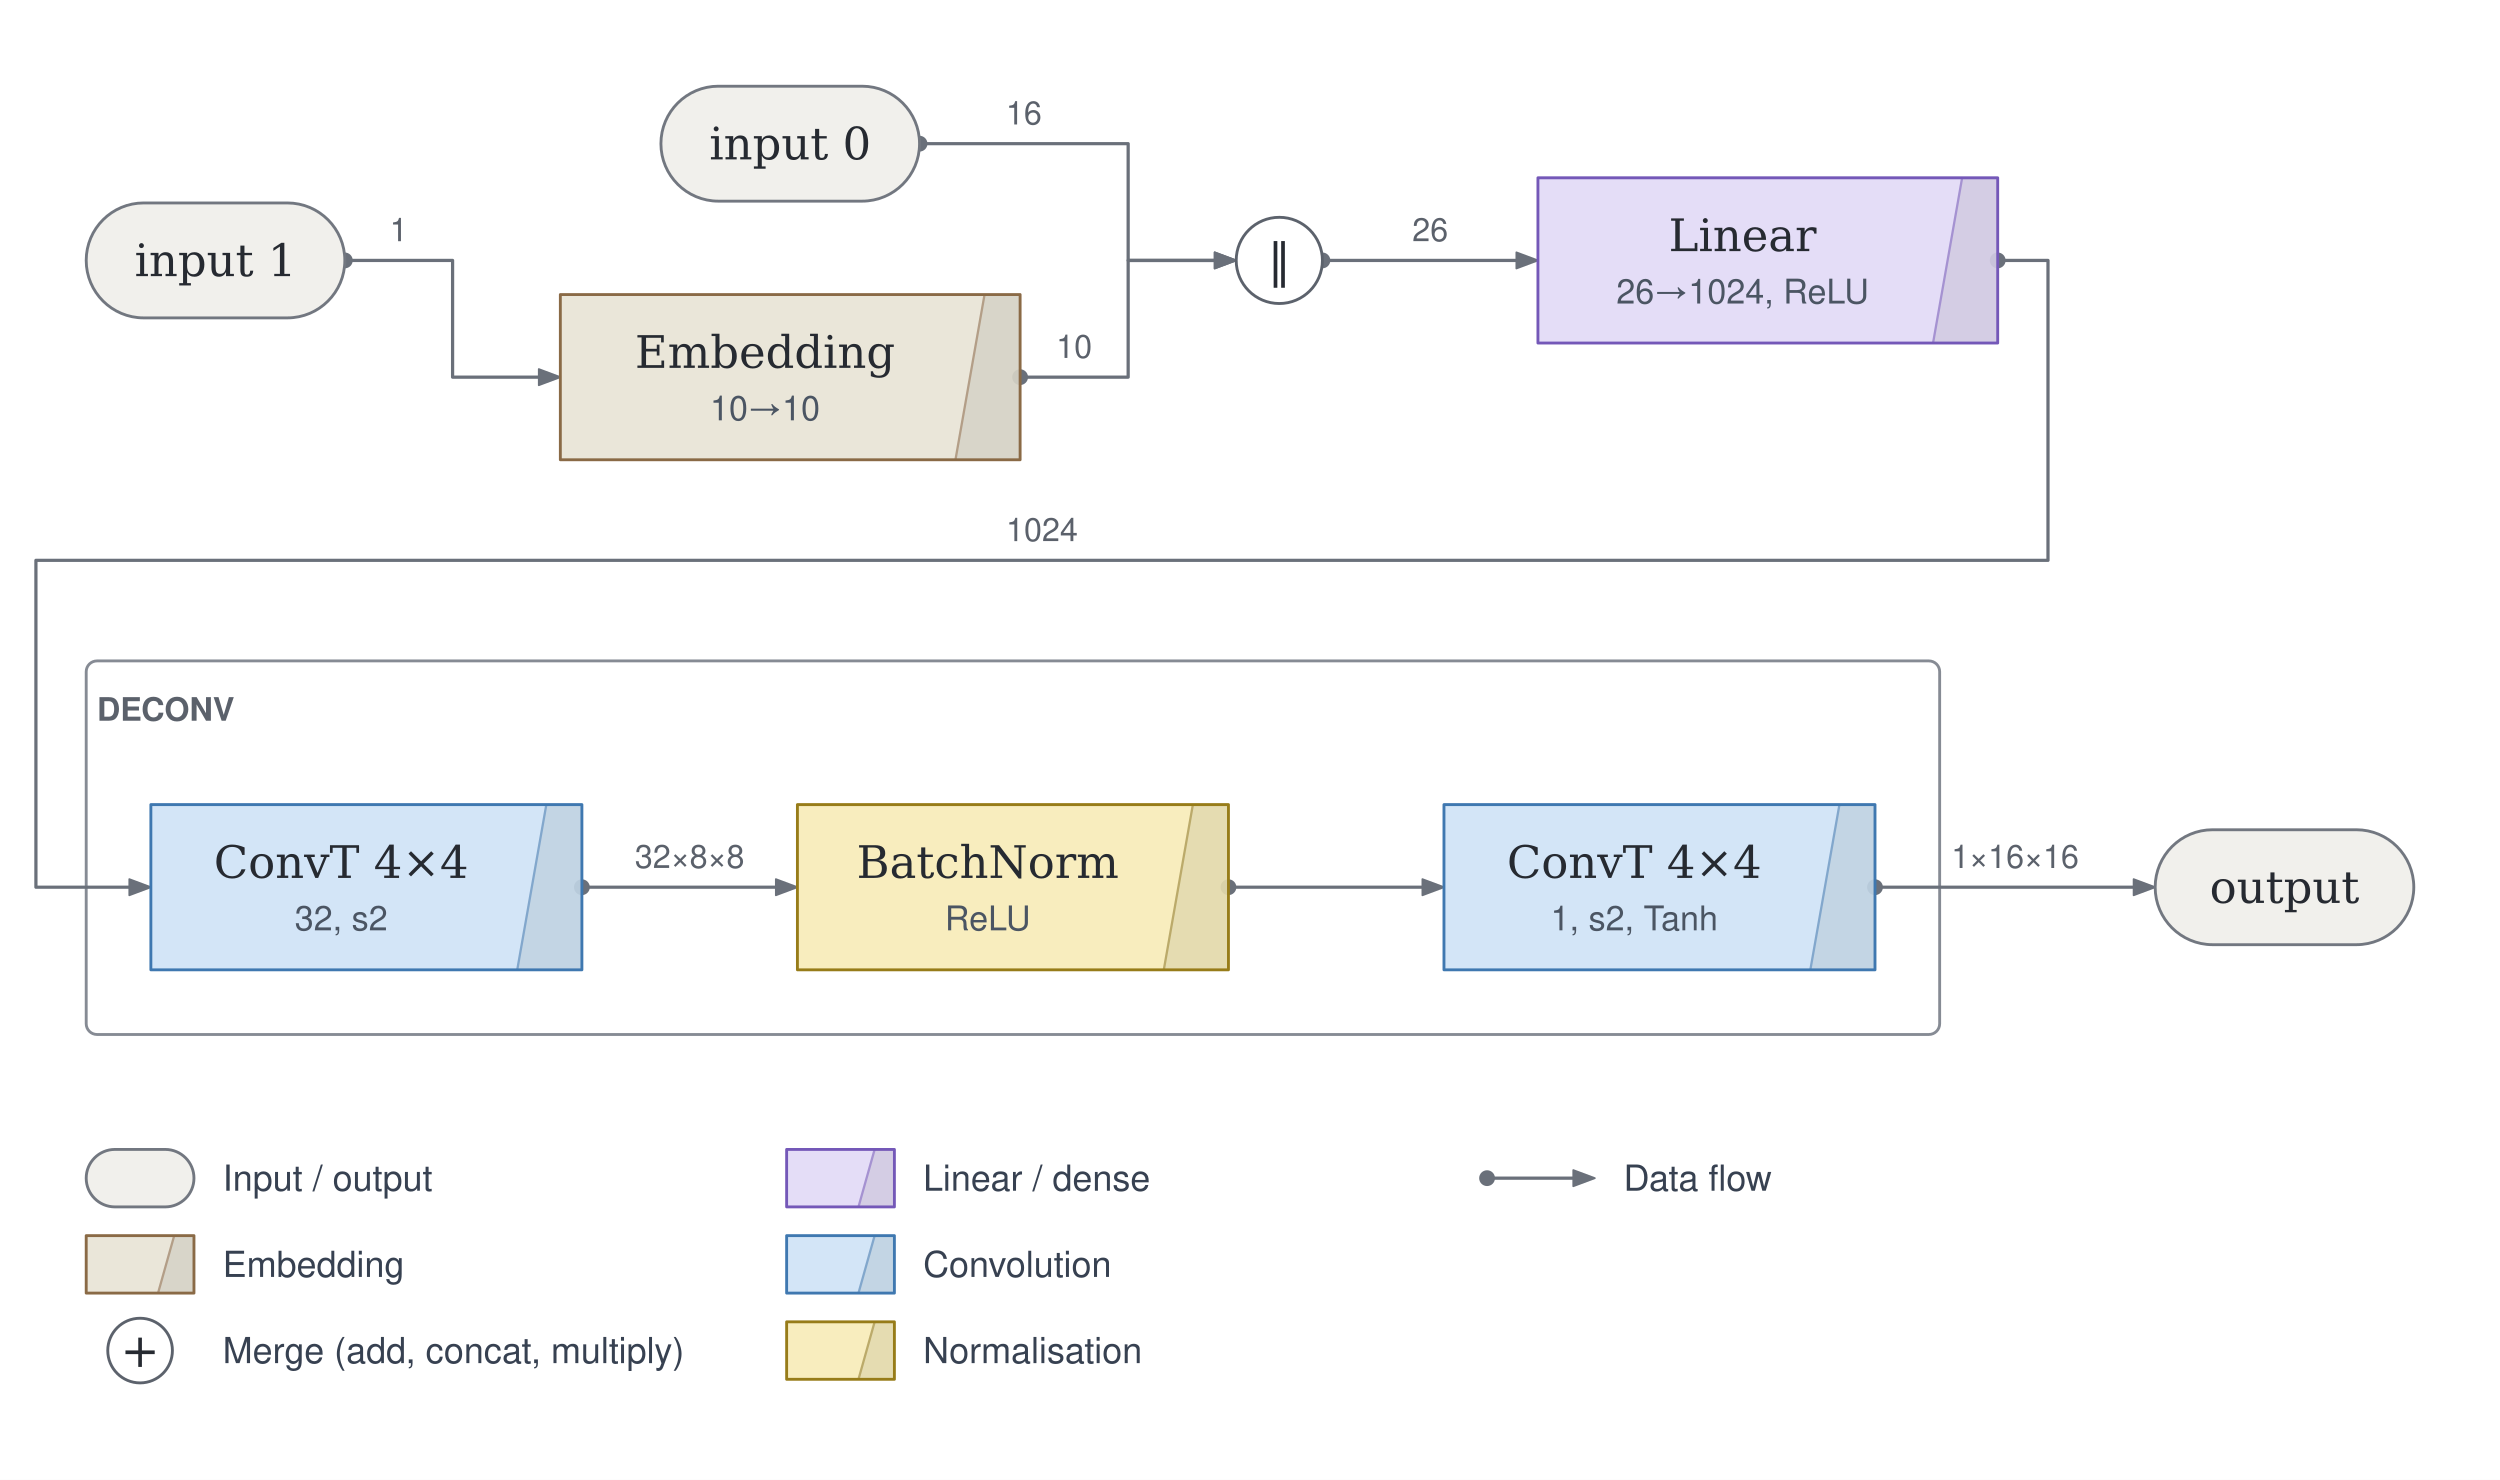
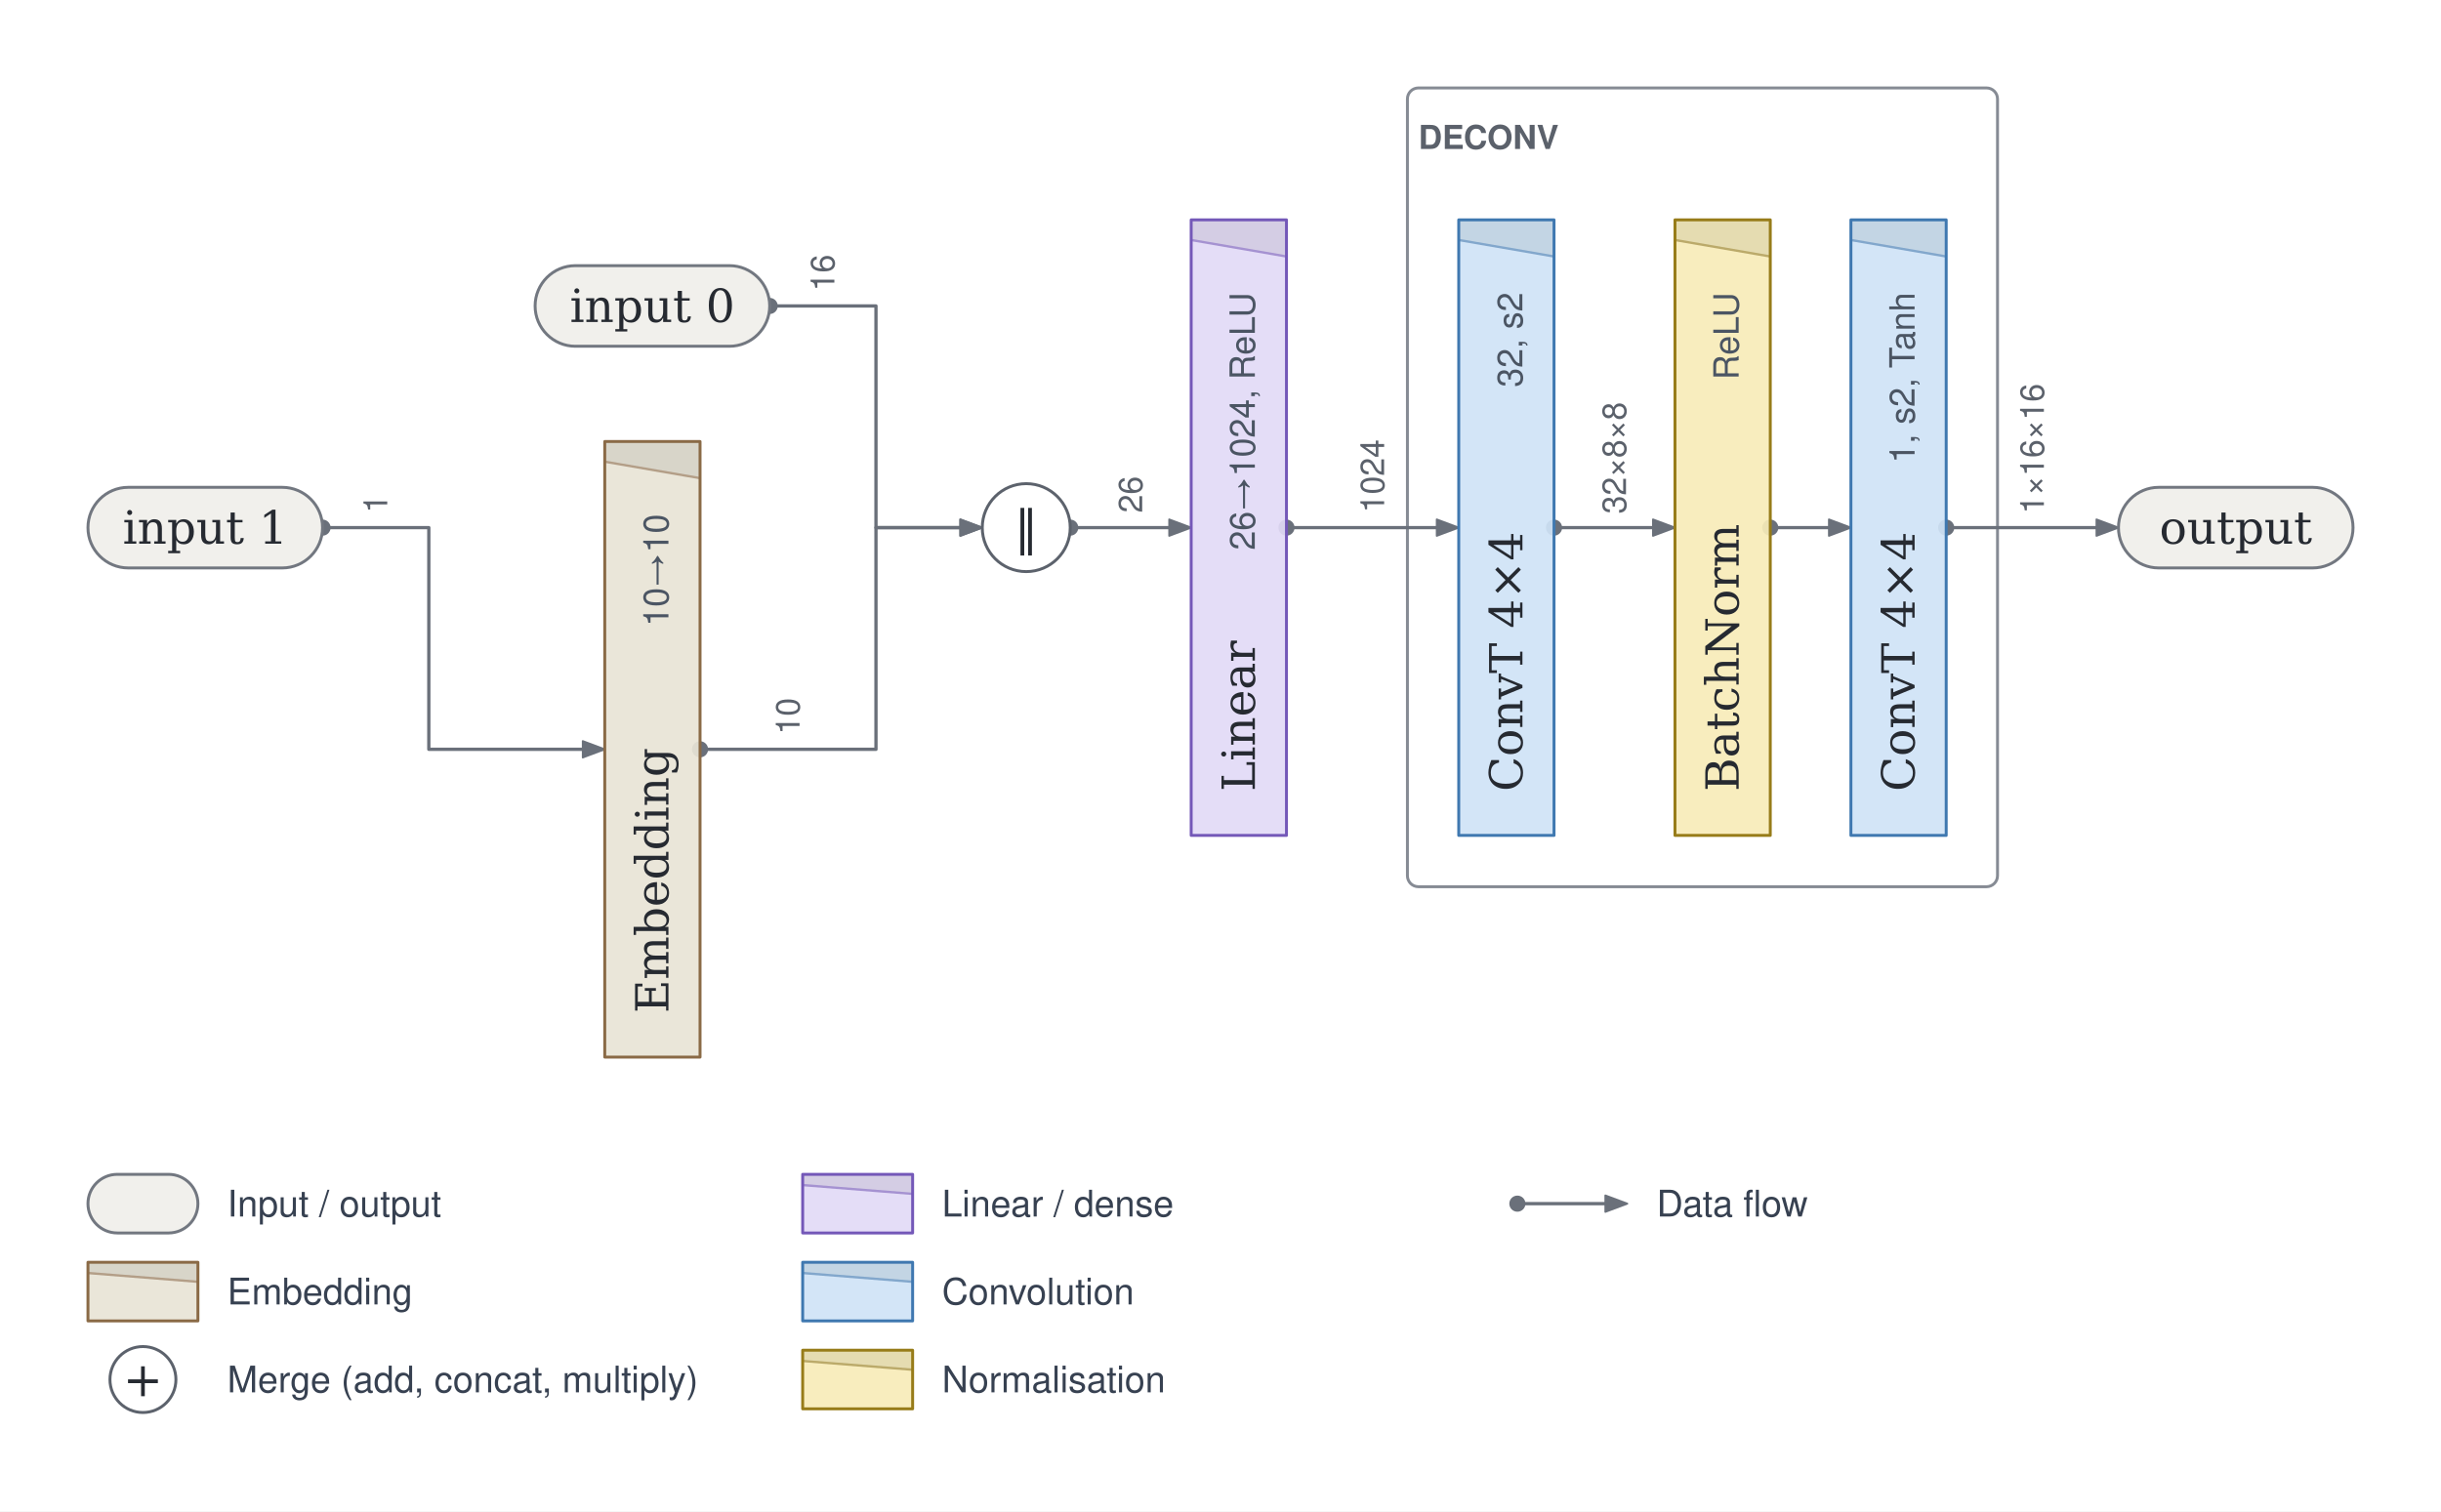
- <svg xmlns="http://www.w3.org/2000/svg" width="696" height="412" viewBox="0 0 696 412" role="img">
-   <rect x="0" y="0" width="696" height="412" fill="#ffffff" />
+ <svg xmlns="http://www.w3.org/2000/svg" width="666" height="412.5" viewBox="0 0 666 412.5" role="img">
+   <rect x="0" y="0" width="666" height="412.5" fill="#ffffff" />
  <g class="tg-groups">
    <g class="tg-group" data-id="deconv">
-       <rect x="24" y="184" width="516" height="104" rx="3" fill="#ffffff" fill-opacity="0" stroke="#868b94" stroke-width="0.8" stroke-linejoin="round" />
+       <rect x="384" y="24" width="161" height="218" rx="3" fill="#ffffff" fill-opacity="0" stroke="#868b94" stroke-width="0.8" stroke-linejoin="round" />
    </g>
  </g>
  <g class="tg-edges">
    <g class="tg-edge tg-edge-data">
-       <polyline points="162,247 216.6,247" fill="none" stroke="#6a707a" stroke-width="0.9" stroke-linejoin="round" />
-       <polygon points="222,247 216,249.25 216,244.75" fill="#6a707a" stroke="#6a707a" stroke-width="0.5" stroke-linejoin="round" />
-       <circle cx="162" cy="247" r="2.2" fill="#6a707a" />
+       <polyline points="424,144 451.6,144" fill="none" stroke="#6a707a" stroke-width="0.9" stroke-linejoin="round" />
+       <polygon points="457,144 451,146.25 451,141.75" fill="#6a707a" stroke="#6a707a" stroke-width="0.5" stroke-linejoin="round" />
+       <circle cx="424" cy="144" r="2.2" fill="#6a707a" />
    </g>
    <g class="tg-edge tg-edge-data">
-       <polyline points="342,247 396.6,247" fill="none" stroke="#6a707a" stroke-width="0.9" stroke-linejoin="round" />
-       <polygon points="402,247 396,249.25 396,244.75" fill="#6a707a" stroke="#6a707a" stroke-width="0.5" stroke-linejoin="round" />
-       <circle cx="342" cy="247" r="2.2" fill="#6a707a" />
+       <polyline points="483,144 499.6,144" fill="none" stroke="#6a707a" stroke-width="0.9" stroke-linejoin="round" />
+       <polygon points="505,144 499,146.25 499,141.75" fill="#6a707a" stroke="#6a707a" stroke-width="0.5" stroke-linejoin="round" />
+       <circle cx="483" cy="144" r="2.2" fill="#6a707a" />
    </g>
    <g class="tg-edge tg-edge-data">
-       <polyline points="96,72.5 126,72.5 126,105 150.6,105" fill="none" stroke="#6a707a" stroke-width="0.9" stroke-linejoin="round" />
-       <polygon points="156,105 150,107.25 150,102.75" fill="#6a707a" stroke="#6a707a" stroke-width="0.5" stroke-linejoin="round" />
-       <circle cx="96" cy="72.5" r="2.2" fill="#6a707a" />
+       <polyline points="88,144 117,144 117,204.5 159.6,204.5" fill="none" stroke="#6a707a" stroke-width="0.9" stroke-linejoin="round" />
+       <polygon points="165,204.5 159,206.75 159,202.25" fill="#6a707a" stroke="#6a707a" stroke-width="0.5" stroke-linejoin="round" />
+       <circle cx="88" cy="144" r="2.2" fill="#6a707a" />
    </g>
    <g class="tg-edge tg-edge-data">
-       <polyline points="256,40 314.08,40 314.08,72.5 338.76,72.5" fill="none" stroke="#6a707a" stroke-width="0.9" stroke-linejoin="round" />
-       <polygon points="344.16,72.5 338.16,74.75 338.16,70.25" fill="#6a707a" stroke="#6a707a" stroke-width="0.5" stroke-linejoin="round" />
-       <circle cx="256" cy="40" r="2.2" fill="#6a707a" />
+       <polyline points="210,83.5 239,83.5 239,144 262.6,144" fill="none" stroke="#6a707a" stroke-width="0.9" stroke-linejoin="round" />
+       <polygon points="268,144 262,146.25 262,141.75" fill="#6a707a" stroke="#6a707a" stroke-width="0.5" stroke-linejoin="round" />
+       <circle cx="210" cy="83.5" r="2.2" fill="#6a707a" />
    </g>
    <g class="tg-edge tg-edge-data">
-       <polyline points="284,105 314.08,105 314.08,72.5 338.76,72.5" fill="none" stroke="#6a707a" stroke-width="0.9" stroke-linejoin="round" />
-       <polygon points="344.16,72.5 338.16,74.75 338.16,70.25" fill="#6a707a" stroke="#6a707a" stroke-width="0.5" stroke-linejoin="round" />
-       <circle cx="284" cy="105" r="2.2" fill="#6a707a" />
+       <polyline points="191,204.5 239,204.5 239,144 262.6,144" fill="none" stroke="#6a707a" stroke-width="0.9" stroke-linejoin="round" />
+       <polygon points="268,144 262,146.25 262,141.75" fill="#6a707a" stroke="#6a707a" stroke-width="0.5" stroke-linejoin="round" />
+       <circle cx="191" cy="204.5" r="2.2" fill="#6a707a" />
    </g>
    <g class="tg-edge tg-edge-data">
-       <polyline points="368.16,72.5 422.76,72.5" fill="none" stroke="#6a707a" stroke-width="0.9" stroke-linejoin="round" />
-       <polygon points="428.16,72.5 422.16,74.75 422.16,70.25" fill="#6a707a" stroke="#6a707a" stroke-width="0.5" stroke-linejoin="round" />
-       <circle cx="368.16" cy="72.5" r="2.2" fill="#6a707a" />
+       <polyline points="292,144 319.6,144" fill="none" stroke="#6a707a" stroke-width="0.9" stroke-linejoin="round" />
+       <polygon points="325,144 319,146.25 319,141.75" fill="#6a707a" stroke="#6a707a" stroke-width="0.5" stroke-linejoin="round" />
+       <circle cx="292" cy="144" r="2.2" fill="#6a707a" />
    </g>
    <g class="tg-edge tg-edge-data">
-       <polyline points="556.16,72.5 570.16,72.5 570.16,156 10,156 10,247 36.6,247" fill="none" stroke="#6a707a" stroke-width="0.9" stroke-linejoin="round" />
-       <polygon points="42,247 36,249.25 36,244.75" fill="#6a707a" stroke="#6a707a" stroke-width="0.5" stroke-linejoin="round" />
-       <circle cx="556.16" cy="72.5" r="2.2" fill="#6a707a" />
+       <polyline points="351,144 392.6,144" fill="none" stroke="#6a707a" stroke-width="0.9" stroke-linejoin="round" />
+       <polygon points="398,144 392,146.25 392,141.75" fill="#6a707a" stroke="#6a707a" stroke-width="0.5" stroke-linejoin="round" />
+       <circle cx="351" cy="144" r="2.2" fill="#6a707a" />
    </g>
    <g class="tg-edge tg-edge-data">
-       <polyline points="522,247 594.6,247" fill="none" stroke="#6a707a" stroke-width="0.9" stroke-linejoin="round" />
-       <polygon points="600,247 594,249.25 594,244.75" fill="#6a707a" stroke="#6a707a" stroke-width="0.5" stroke-linejoin="round" />
-       <circle cx="522" cy="247" r="2.2" fill="#6a707a" />
+       <polyline points="531,144 572.6,144" fill="none" stroke="#6a707a" stroke-width="0.9" stroke-linejoin="round" />
+       <polygon points="578,144 572,146.25 572,141.75" fill="#6a707a" stroke="#6a707a" stroke-width="0.5" stroke-linejoin="round" />
+       <circle cx="531" cy="144" r="2.2" fill="#6a707a" />
    </g>
    <g class="tg-edge tg-edge-data">
-       <polyline points="414,328 438.6,328" fill="none" stroke="#6a707a" stroke-width="0.9" stroke-linejoin="round" />
-       <polygon points="444,328 438,330.25 438,325.75" fill="#6a707a" stroke="#6a707a" stroke-width="0.5" stroke-linejoin="round" />
-       <circle cx="414" cy="328" r="2.2" fill="#6a707a" />
+       <polyline points="414,328.5 438.6,328.5" fill="none" stroke="#6a707a" stroke-width="0.9" stroke-linejoin="round" />
+       <polygon points="444,328.5 438,330.75 438,326.25" fill="#6a707a" stroke="#6a707a" stroke-width="0.5" stroke-linejoin="round" />
+       <circle cx="414" cy="328.5" r="2.2" fill="#6a707a" />
    </g>
  </g>
  <g class="tg-nodes">
    <g class="tg-node tg-io" data-id="n0">
-       <rect x="184" y="24" width="72" height="32" rx="16" fill="#f1f0ec" stroke="#727780" stroke-width="0.8" stroke-linejoin="round" />
-       <text x="220" y="44.38" font-family="'Source Serif 4', 'Source Serif Pro', 'Georgia', 'Libertinus Serif', 'DejaVu Serif', serif" font-size="12.5" text-anchor="middle" fill="#262a31">input 0</text>
+       <rect x="146" y="72.5" width="64" height="22" rx="11" fill="#f1f0ec" stroke="#727780" stroke-width="0.8" stroke-linejoin="round" />
+       <text x="178" y="87.88" font-family="'Source Serif 4', 'Source Serif Pro', 'Georgia', 'Libertinus Serif', 'DejaVu Serif', serif" font-size="12.5" text-anchor="middle" fill="#262a31">input 0</text>
    </g>
    <g class="tg-node tg-io" data-id="n1">
-       <rect x="24" y="56.5" width="72" height="32" rx="16" fill="#f1f0ec" stroke="#727780" stroke-width="0.8" stroke-linejoin="round" />
-       <text x="60" y="76.88" font-family="'Source Serif 4', 'Source Serif Pro', 'Georgia', 'Libertinus Serif', 'DejaVu Serif', serif" font-size="12.5" text-anchor="middle" fill="#262a31">input 1</text>
+       <rect x="24" y="133" width="64" height="22" rx="11" fill="#f1f0ec" stroke="#727780" stroke-width="0.8" stroke-linejoin="round" />
+       <text x="56" y="148.38" font-family="'Source Serif 4', 'Source Serif Pro', 'Georgia', 'Libertinus Serif', 'DejaVu Serif', serif" font-size="12.5" text-anchor="middle" fill="#262a31">input 1</text>
    </g>
    <g class="tg-node tg-embedding" data-id="n2">
-       <polygon points="156,82 274.1,82 266,128 156,128" fill="#e8e4d6" fill-opacity="0.92" />
-       <polygon points="274.1,82 284,82 284,128 266,128" fill="#d5d2c5" fill-opacity="0.92" />
-       <polyline points="274.1,82 266,128" fill="none" stroke="#b39e87" stroke-width="0.64" stroke-linejoin="round" />
-       <rect x="156" y="82" width="128" height="46" fill="none" stroke="#8a6a46" stroke-width="0.8" stroke-linejoin="round" />
-       <text x="212.98" y="102.41" font-family="'Source Serif 4', 'Source Serif Pro', 'Georgia', 'Libertinus Serif', 'DejaVu Serif', serif" font-size="12.5" text-anchor="middle" fill="#262a31">Embedding</text>
-       <text x="212.98" y="117.01" font-family="'Avenir Next', 'Helvetica Neue', 'Helvetica', 'Arial', 'DejaVu Sans', sans-serif" font-size="9.5" text-anchor="middle" fill="#4b5563">10→10</text>
+       <polygon points="165,126 191,130.5 191,288.5 165,288.5" fill="#e8e4d6" fill-opacity="0.92" />
+       <polygon points="165,120.5 191,120.5 191,130.5 165,126" fill="#d5d2c5" fill-opacity="0.92" />
+       <polyline points="165,126 191,130.5" fill="none" stroke="#b39e87" stroke-width="0.64" stroke-linejoin="round" />
+       <rect x="165" y="120.5" width="26" height="168" fill="none" stroke="#8a6a46" stroke-width="0.8" stroke-linejoin="round" />
+       <text x="178" y="280.88" font-family="'Source Serif 4', 'Source Serif Pro', 'Georgia', 'Libertinus Serif', 'DejaVu Serif', serif" font-size="12.5" transform="rotate(-90 178 276.5)" fill="#262a31">Embedding</text>
+       <text x="179.05" y="143.62" font-family="'Avenir Next', 'Helvetica Neue', 'Helvetica', 'Arial', 'DejaVu Sans', sans-serif" font-size="9.5" transform="rotate(-90 179.05 140.3)" text-anchor="end" fill="#4b5563">10→10</text>
    </g>
    <g class="tg-node tg-merge" data-id="n3">
-       <circle cx="356.16" cy="72.5" r="12" fill="#ffffff" stroke="#5c626c" stroke-width="0.8" stroke-linejoin="round" />
-       <text x="356.16" y="77.05" font-family="'Source Serif 4', 'Source Serif Pro', 'Georgia', 'Libertinus Serif', 'DejaVu Serif', serif" font-size="13" text-anchor="middle" fill="#262a31">‖</text>
+       <circle cx="280" cy="144" r="12" fill="#ffffff" stroke="#5c626c" stroke-width="0.8" stroke-linejoin="round" />
+       <text x="280" y="148.55" font-family="'Source Serif 4', 'Source Serif Pro', 'Georgia', 'Libertinus Serif', 'DejaVu Serif', serif" font-size="13" text-anchor="middle" fill="#262a31">‖</text>
    </g>
    <g class="tg-node tg-linear" data-id="n4">
-       <polygon points="428.16,49.5 546.26,49.5 538.16,95.5 428.16,95.5" fill="#e2daf6" fill-opacity="0.92" />
-       <polygon points="546.26,49.5 556.16,49.5 556.16,95.5 538.16,95.5" fill="#d0c9e2" fill-opacity="0.92" />
-       <polyline points="546.26,49.5 538.16,95.5" fill="none" stroke="#a592d1" stroke-width="0.64" stroke-linejoin="round" />
-       <rect x="428.16" y="49.5" width="128" height="46" fill="none" stroke="#7458b8" stroke-width="0.8" stroke-linejoin="round" />
-       <text x="485.14" y="69.91" font-family="'Source Serif 4', 'Source Serif Pro', 'Georgia', 'Libertinus Serif', 'DejaVu Serif', serif" font-size="12.5" text-anchor="middle" fill="#262a31">Linear</text>
-       <text x="485.14" y="84.51" font-family="'Avenir Next', 'Helvetica Neue', 'Helvetica', 'Arial', 'DejaVu Sans', sans-serif" font-size="9.5" text-anchor="middle" fill="#4b5563">26→1024, ReLU</text>
+       <polygon points="325,65.5 351,70 351,228 325,228" fill="#e2daf6" fill-opacity="0.92" />
+       <polygon points="325,60 351,60 351,70 325,65.5" fill="#d0c9e2" fill-opacity="0.92" />
+       <polyline points="325,65.5 351,70" fill="none" stroke="#a592d1" stroke-width="0.64" stroke-linejoin="round" />
+       <rect x="325" y="60" width="26" height="168" fill="none" stroke="#7458b8" stroke-width="0.8" stroke-linejoin="round" />
+       <text x="338" y="220.38" font-family="'Source Serif 4', 'Source Serif Pro', 'Georgia', 'Libertinus Serif', 'DejaVu Serif', serif" font-size="12.5" transform="rotate(-90 338 216)" fill="#262a31">Linear</text>
+       <text x="339.05" y="83.12" font-family="'Avenir Next', 'Helvetica Neue', 'Helvetica', 'Arial', 'DejaVu Sans', sans-serif" font-size="9.5" transform="rotate(-90 339.05 79.8)" text-anchor="end" fill="#4b5563">26→1024, ReLU</text>
    </g>
    <g class="tg-node tg-conv" data-id="n7">
-       <polygon points="42,224 152.1,224 144,270 42,270" fill="#cfe3f6" fill-opacity="0.92" />
-       <polygon points="152.1,224 162,224 162,270 144,270" fill="#bed1e2" fill-opacity="0.92" />
-       <polyline points="152.1,224 144,270" fill="none" stroke="#82a7cc" stroke-width="0.64" stroke-linejoin="round" />
-       <rect x="42" y="224" width="120" height="46" fill="none" stroke="#3f78b0" stroke-width="0.8" stroke-linejoin="round" />
-       <text x="94.98" y="244.41" font-family="'Source Serif 4', 'Source Serif Pro', 'Georgia', 'Libertinus Serif', 'DejaVu Serif', serif" font-size="12.5" text-anchor="middle" fill="#262a31">ConvT 4×4</text>
-       <text x="94.98" y="259.01" font-family="'Avenir Next', 'Helvetica Neue', 'Helvetica', 'Arial', 'DejaVu Sans', sans-serif" font-size="9.5" text-anchor="middle" fill="#4b5563">32, s2</text>
+       <polygon points="398,65.5 424,70 424,228 398,228" fill="#cfe3f6" fill-opacity="0.92" />
+       <polygon points="398,60 424,60 424,70 398,65.5" fill="#bed1e2" fill-opacity="0.92" />
+       <polyline points="398,65.5 424,70" fill="none" stroke="#82a7cc" stroke-width="0.64" stroke-linejoin="round" />
+       <rect x="398" y="60" width="26" height="168" fill="none" stroke="#3f78b0" stroke-width="0.8" stroke-linejoin="round" />
+       <text x="411" y="220.38" font-family="'Source Serif 4', 'Source Serif Pro', 'Georgia', 'Libertinus Serif', 'DejaVu Serif', serif" font-size="12.5" transform="rotate(-90 411 216)" fill="#262a31">ConvT 4×4</text>
+       <text x="412.05" y="83.12" font-family="'Avenir Next', 'Helvetica Neue', 'Helvetica', 'Arial', 'DejaVu Sans', sans-serif" font-size="9.5" transform="rotate(-90 412.05 79.8)" text-anchor="end" fill="#4b5563">32, s2</text>
    </g>
    <g class="tg-node tg-norm" data-id="n8">
-       <polygon points="222,224 332.1,224 324,270 222,270" fill="#f7ecb9" fill-opacity="0.92" />
-       <polygon points="332.1,224 342,224 342,270 324,270" fill="#e3d9aa" fill-opacity="0.92" />
-       <polyline points="332.1,224 324,270" fill="none" stroke="#bbaa6a" stroke-width="0.64" stroke-linejoin="round" />
-       <rect x="222" y="224" width="120" height="46" fill="none" stroke="#977c19" stroke-width="0.8" stroke-linejoin="round" />
-       <text x="274.98" y="244.41" font-family="'Source Serif 4', 'Source Serif Pro', 'Georgia', 'Libertinus Serif', 'DejaVu Serif', serif" font-size="12.5" text-anchor="middle" fill="#262a31">BatchNorm</text>
-       <text x="274.98" y="259.01" font-family="'Avenir Next', 'Helvetica Neue', 'Helvetica', 'Arial', 'DejaVu Sans', sans-serif" font-size="9.5" text-anchor="middle" fill="#4b5563">ReLU</text>
+       <polygon points="457,65.5 483,70 483,228 457,228" fill="#f7ecb9" fill-opacity="0.92" />
+       <polygon points="457,60 483,60 483,70 457,65.5" fill="#e3d9aa" fill-opacity="0.92" />
+       <polyline points="457,65.5 483,70" fill="none" stroke="#bbaa6a" stroke-width="0.64" stroke-linejoin="round" />
+       <rect x="457" y="60" width="26" height="168" fill="none" stroke="#977c19" stroke-width="0.8" stroke-linejoin="round" />
+       <text x="470" y="220.38" font-family="'Source Serif 4', 'Source Serif Pro', 'Georgia', 'Libertinus Serif', 'DejaVu Serif', serif" font-size="12.5" transform="rotate(-90 470 216)" fill="#262a31">BatchNorm</text>
+       <text x="471.05" y="83.12" font-family="'Avenir Next', 'Helvetica Neue', 'Helvetica', 'Arial', 'DejaVu Sans', sans-serif" font-size="9.5" transform="rotate(-90 471.05 79.8)" text-anchor="end" fill="#4b5563">ReLU</text>
    </g>
    <g class="tg-node tg-conv" data-id="n10">
-       <polygon points="402,224 512.1,224 504,270 402,270" fill="#cfe3f6" fill-opacity="0.92" />
-       <polygon points="512.1,224 522,224 522,270 504,270" fill="#bed1e2" fill-opacity="0.92" />
-       <polyline points="512.1,224 504,270" fill="none" stroke="#82a7cc" stroke-width="0.64" stroke-linejoin="round" />
-       <rect x="402" y="224" width="120" height="46" fill="none" stroke="#3f78b0" stroke-width="0.8" stroke-linejoin="round" />
-       <text x="454.98" y="244.41" font-family="'Source Serif 4', 'Source Serif Pro', 'Georgia', 'Libertinus Serif', 'DejaVu Serif', serif" font-size="12.5" text-anchor="middle" fill="#262a31">ConvT 4×4</text>
-       <text x="454.98" y="259.01" font-family="'Avenir Next', 'Helvetica Neue', 'Helvetica', 'Arial', 'DejaVu Sans', sans-serif" font-size="9.5" text-anchor="middle" fill="#4b5563">1, s2, Tanh</text>
+       <polygon points="505,65.5 531,70 531,228 505,228" fill="#cfe3f6" fill-opacity="0.92" />
+       <polygon points="505,60 531,60 531,70 505,65.5" fill="#bed1e2" fill-opacity="0.92" />
+       <polyline points="505,65.5 531,70" fill="none" stroke="#82a7cc" stroke-width="0.64" stroke-linejoin="round" />
+       <rect x="505" y="60" width="26" height="168" fill="none" stroke="#3f78b0" stroke-width="0.8" stroke-linejoin="round" />
+       <text x="518" y="220.38" font-family="'Source Serif 4', 'Source Serif Pro', 'Georgia', 'Libertinus Serif', 'DejaVu Serif', serif" font-size="12.5" transform="rotate(-90 518 216)" fill="#262a31">ConvT 4×4</text>
+       <text x="519.05" y="83.12" font-family="'Avenir Next', 'Helvetica Neue', 'Helvetica', 'Arial', 'DejaVu Sans', sans-serif" font-size="9.5" transform="rotate(-90 519.05 79.8)" text-anchor="end" fill="#4b5563">1, s2, Tanh</text>
    </g>
    <g class="tg-node tg-io" data-id="n12">
-       <rect x="600" y="231" width="72" height="32" rx="16" fill="#f1f0ec" stroke="#727780" stroke-width="0.8" stroke-linejoin="round" />
-       <text x="636" y="251.38" font-family="'Source Serif 4', 'Source Serif Pro', 'Georgia', 'Libertinus Serif', 'DejaVu Serif', serif" font-size="12.5" text-anchor="middle" fill="#262a31">output</text>
+       <rect x="578" y="133" width="64" height="22" rx="11" fill="#f1f0ec" stroke="#727780" stroke-width="0.8" stroke-linejoin="round" />
+       <text x="610" y="148.38" font-family="'Source Serif 4', 'Source Serif Pro', 'Georgia', 'Libertinus Serif', 'DejaVu Serif', serif" font-size="12.5" text-anchor="middle" fill="#262a31">output</text>
    </g>
    <g class="tg-node tg-io" data-id="legend:0:io">
-       <rect x="24" y="320" width="30" height="16" rx="8" fill="#f1f0ec" stroke="#727780" stroke-width="0.8" stroke-linejoin="round" />
+       <rect x="24" y="320.5" width="30" height="16" rx="8" fill="#f1f0ec" stroke="#727780" stroke-width="0.8" stroke-linejoin="round" />
    </g>
    <g class="tg-node tg-embedding" data-id="legend:1:embedding">
-       <polygon points="24,344 48.5,344 44,360 24,360" fill="#e8e4d6" fill-opacity="0.92" />
-       <polygon points="48.5,344 54,344 54,360 44,360" fill="#d5d2c5" fill-opacity="0.92" />
-       <polyline points="48.5,344 44,360" fill="none" stroke="#b39e87" stroke-width="0.64" stroke-linejoin="round" />
-       <rect x="24" y="344" width="30" height="16" fill="none" stroke="#8a6a46" stroke-width="0.8" stroke-linejoin="round" />
+       <polygon points="24,347.43 54,349.83 54,360.5 24,360.5" fill="#e8e4d6" fill-opacity="0.92" />
+       <polygon points="24,344.5 54,344.5 54,349.83 24,347.43" fill="#d5d2c5" fill-opacity="0.92" />
+       <polyline points="24,347.43 54,349.83" fill="none" stroke="#b39e87" stroke-width="0.64" stroke-linejoin="round" />
+       <rect x="24" y="344.5" width="30" height="16" fill="none" stroke="#8a6a46" stroke-width="0.8" stroke-linejoin="round" />
    </g>
    <g class="tg-node tg-merge" data-id="legend:2:merge">
-       <circle cx="39" cy="376" r="9" fill="#ffffff" stroke="#5c626c" stroke-width="0.8" stroke-linejoin="round" />
-       <text x="39" y="380.55" font-family="'Source Serif 4', 'Source Serif Pro', 'Georgia', 'Libertinus Serif', 'DejaVu Serif', serif" font-size="13" text-anchor="middle" fill="#262a31">+</text>
+       <circle cx="39" cy="376.5" r="9" fill="#ffffff" stroke="#5c626c" stroke-width="0.8" stroke-linejoin="round" />
+       <text x="39" y="381.05" font-family="'Source Serif 4', 'Source Serif Pro', 'Georgia', 'Libertinus Serif', 'DejaVu Serif', serif" font-size="13" text-anchor="middle" fill="#262a31">+</text>
    </g>
    <g class="tg-node tg-linear" data-id="legend:3:linear">
-       <polygon points="219,320 243.5,320 239,336 219,336" fill="#e2daf6" fill-opacity="0.92" />
-       <polygon points="243.5,320 249,320 249,336 239,336" fill="#d0c9e2" fill-opacity="0.92" />
-       <polyline points="243.5,320 239,336" fill="none" stroke="#a592d1" stroke-width="0.64" stroke-linejoin="round" />
-       <rect x="219" y="320" width="30" height="16" fill="none" stroke="#7458b8" stroke-width="0.8" stroke-linejoin="round" />
+       <polygon points="219,323.43 249,325.83 249,336.5 219,336.5" fill="#e2daf6" fill-opacity="0.92" />
+       <polygon points="219,320.5 249,320.5 249,325.83 219,323.43" fill="#d0c9e2" fill-opacity="0.92" />
+       <polyline points="219,323.43 249,325.83" fill="none" stroke="#a592d1" stroke-width="0.64" stroke-linejoin="round" />
+       <rect x="219" y="320.5" width="30" height="16" fill="none" stroke="#7458b8" stroke-width="0.8" stroke-linejoin="round" />
    </g>
    <g class="tg-node tg-conv" data-id="legend:4:conv">
-       <polygon points="219,344 243.5,344 239,360 219,360" fill="#cfe3f6" fill-opacity="0.92" />
-       <polygon points="243.5,344 249,344 249,360 239,360" fill="#bed1e2" fill-opacity="0.92" />
-       <polyline points="243.5,344 239,360" fill="none" stroke="#82a7cc" stroke-width="0.64" stroke-linejoin="round" />
-       <rect x="219" y="344" width="30" height="16" fill="none" stroke="#3f78b0" stroke-width="0.8" stroke-linejoin="round" />
+       <polygon points="219,347.43 249,349.83 249,360.5 219,360.5" fill="#cfe3f6" fill-opacity="0.92" />
+       <polygon points="219,344.5 249,344.5 249,349.83 219,347.43" fill="#bed1e2" fill-opacity="0.92" />
+       <polyline points="219,347.43 249,349.83" fill="none" stroke="#82a7cc" stroke-width="0.64" stroke-linejoin="round" />
+       <rect x="219" y="344.5" width="30" height="16" fill="none" stroke="#3f78b0" stroke-width="0.8" stroke-linejoin="round" />
    </g>
    <g class="tg-node tg-norm" data-id="legend:5:norm">
-       <polygon points="219,368 243.5,368 239,384 219,384" fill="#f7ecb9" fill-opacity="0.92" />
-       <polygon points="243.5,368 249,368 249,384 239,384" fill="#e3d9aa" fill-opacity="0.92" />
-       <polyline points="243.5,368 239,384" fill="none" stroke="#bbaa6a" stroke-width="0.64" stroke-linejoin="round" />
-       <rect x="219" y="368" width="30" height="16" fill="none" stroke="#977c19" stroke-width="0.8" stroke-linejoin="round" />
+       <polygon points="219,371.43 249,373.83 249,384.5 219,384.5" fill="#f7ecb9" fill-opacity="0.92" />
+       <polygon points="219,368.5 249,368.5 249,373.83 219,371.43" fill="#e3d9aa" fill-opacity="0.92" />
+       <polyline points="219,371.43 249,373.83" fill="none" stroke="#bbaa6a" stroke-width="0.64" stroke-linejoin="round" />
+       <rect x="219" y="368.5" width="30" height="16" fill="none" stroke="#977c19" stroke-width="0.8" stroke-linejoin="round" />
    </g>
  </g>
  <g class="tg-labels">
-     <rect x="25" y="190.1" width="42.92" height="14.8" rx="2" fill="#ffffff" />
-     <text x="27" y="200.65" font-family="'Avenir Next', 'Helvetica Neue', 'Helvetica', 'Arial', 'DejaVu Sans', sans-serif" font-size="9" font-weight="600" fill="#5b616b">DECONV</text>
-     <rect x="174.97" y="231.1" width="34.06" height="14.8" rx="2" fill="#ffffff" />
-     <text x="192" y="241.65" font-family="'Avenir Next', 'Helvetica Neue', 'Helvetica', 'Arial', 'DejaVu Sans', sans-serif" font-size="9" text-anchor="middle" fill="#5b616b">32×8×8</text>
-     <rect x="106.48" y="56.6" width="9.04" height="14.8" rx="2" fill="#ffffff" />
-     <text x="111" y="67.15" font-family="'Avenir Next', 'Helvetica Neue', 'Helvetica', 'Arial', 'DejaVu Sans', sans-serif" font-size="9" text-anchor="middle" fill="#5b616b">1</text>
-     <rect x="278" y="24.1" width="14.08" height="14.8" rx="2" fill="#ffffff" />
-     <text x="285.04" y="34.65" font-family="'Avenir Next', 'Helvetica Neue', 'Helvetica', 'Arial', 'DejaVu Sans', sans-serif" font-size="9" text-anchor="middle" fill="#5b616b">16</text>
-     <rect x="292" y="89.1" width="14.08" height="14.8" rx="2" fill="#ffffff" />
-     <text x="299.04" y="99.65" font-family="'Avenir Next', 'Helvetica Neue', 'Helvetica', 'Arial', 'DejaVu Sans', sans-serif" font-size="9" text-anchor="middle" fill="#5b616b">10</text>
-     <rect x="391.12" y="56.6" width="14.08" height="14.8" rx="2" fill="#ffffff" />
-     <text x="398.16" y="67.15" font-family="'Avenir Next', 'Helvetica Neue', 'Helvetica', 'Arial', 'DejaVu Sans', sans-serif" font-size="9" text-anchor="middle" fill="#5b616b">26</text>
-     <rect x="278" y="140.1" width="24.16" height="14.8" rx="2" fill="#ffffff" />
-     <text x="290.08" y="150.65" font-family="'Avenir Next', 'Helvetica Neue', 'Helvetica', 'Arial', 'DejaVu Sans', sans-serif" font-size="9" text-anchor="middle" fill="#5b616b">1024</text>
-     <rect x="541.45" y="231.1" width="39.1" height="14.8" rx="2" fill="#ffffff" />
-     <text x="561" y="241.65" font-family="'Avenir Next', 'Helvetica Neue', 'Helvetica', 'Arial', 'DejaVu Sans', sans-serif" font-size="9" text-anchor="middle" fill="#5b616b">1×16×16</text>
-     <text x="62" y="331.5" font-family="'Avenir Next', 'Helvetica Neue', 'Helvetica', 'Arial', 'DejaVu Sans', sans-serif" font-size="10" fill="#374151">Input / output</text>
-     <text x="62" y="355.5" font-family="'Avenir Next', 'Helvetica Neue', 'Helvetica', 'Arial', 'DejaVu Sans', sans-serif" font-size="10" fill="#374151">Embedding</text>
-     <text x="62" y="379.5" font-family="'Avenir Next', 'Helvetica Neue', 'Helvetica', 'Arial', 'DejaVu Sans', sans-serif" font-size="10" fill="#374151">Merge (add, concat, multiply)</text>
-     <text x="257" y="331.5" font-family="'Avenir Next', 'Helvetica Neue', 'Helvetica', 'Arial', 'DejaVu Sans', sans-serif" font-size="10" fill="#374151">Linear / dense</text>
-     <text x="257" y="355.5" font-family="'Avenir Next', 'Helvetica Neue', 'Helvetica', 'Arial', 'DejaVu Sans', sans-serif" font-size="10" fill="#374151">Convolution</text>
-     <text x="257" y="379.5" font-family="'Avenir Next', 'Helvetica Neue', 'Helvetica', 'Arial', 'DejaVu Sans', sans-serif" font-size="10" fill="#374151">Normalisation</text>
-     <text x="452" y="331.5" font-family="'Avenir Next', 'Helvetica Neue', 'Helvetica', 'Arial', 'DejaVu Sans', sans-serif" font-size="10" fill="#374151">Data flow</text>
+     <rect x="385" y="30.1" width="42.92" height="14.8" rx="2" fill="#ffffff" />
+     <text x="387" y="40.65" font-family="'Avenir Next', 'Helvetica Neue', 'Helvetica', 'Arial', 'DejaVu Sans', sans-serif" font-size="9" font-weight="600" fill="#5b616b">DECONV</text>
+     <rect x="433.1" y="107.94" width="14.8" height="34.06" rx="2" fill="#ffffff" />
+     <text x="440.5" y="128.12" font-family="'Avenir Next', 'Helvetica Neue', 'Helvetica', 'Arial', 'DejaVu Sans', sans-serif" font-size="9" transform="rotate(-90 440.5 124.97)" text-anchor="middle" fill="#5b616b">32×8×8</text>
+     <rect x="95.1" y="132.96" width="14.8" height="9.04" rx="2" fill="#ffffff" />
+     <text x="102.5" y="140.63" font-family="'Avenir Next', 'Helvetica Neue', 'Helvetica', 'Arial', 'DejaVu Sans', sans-serif" font-size="9" transform="rotate(-90 102.5 137.48)" text-anchor="middle" fill="#5b616b">1</text>
+     <rect x="217.1" y="67.42" width="14.8" height="14.08" rx="2" fill="#ffffff" />
+     <text x="224.5" y="77.61" font-family="'Avenir Next', 'Helvetica Neue', 'Helvetica', 'Arial', 'DejaVu Sans', sans-serif" font-size="9" transform="rotate(-90 224.5 74.46)" text-anchor="middle" fill="#5b616b">16</text>
+     <rect x="207.6" y="188.42" width="14.8" height="14.08" rx="2" fill="#ffffff" />
+     <text x="215" y="198.61" font-family="'Avenir Next', 'Helvetica Neue', 'Helvetica', 'Arial', 'DejaVu Sans', sans-serif" font-size="9" transform="rotate(-90 215 195.46)" text-anchor="middle" fill="#5b616b">10</text>
+     <rect x="301.1" y="127.92" width="14.8" height="14.08" rx="2" fill="#ffffff" />
+     <text x="308.5" y="138.11" font-family="'Avenir Next', 'Helvetica Neue', 'Helvetica', 'Arial', 'DejaVu Sans', sans-serif" font-size="9" transform="rotate(-90 308.5 134.96)" text-anchor="middle" fill="#5b616b">26</text>
+     <rect x="367.1" y="117.84" width="14.8" height="24.16" rx="2" fill="#ffffff" />
+     <text x="374.5" y="133.07" font-family="'Avenir Next', 'Helvetica Neue', 'Helvetica', 'Arial', 'DejaVu Sans', sans-serif" font-size="9" transform="rotate(-90 374.5 129.92)" text-anchor="middle" fill="#5b616b">1024</text>
+     <rect x="547.1" y="102.9" width="14.8" height="39.1" rx="2" fill="#ffffff" />
+     <text x="554.5" y="125.6" font-family="'Avenir Next', 'Helvetica Neue', 'Helvetica', 'Arial', 'DejaVu Sans', sans-serif" font-size="9" transform="rotate(-90 554.5 122.45)" text-anchor="middle" fill="#5b616b">1×16×16</text>
+     <text x="62" y="332" font-family="'Avenir Next', 'Helvetica Neue', 'Helvetica', 'Arial', 'DejaVu Sans', sans-serif" font-size="10" fill="#374151">Input / output</text>
+     <text x="62" y="356" font-family="'Avenir Next', 'Helvetica Neue', 'Helvetica', 'Arial', 'DejaVu Sans', sans-serif" font-size="10" fill="#374151">Embedding</text>
+     <text x="62" y="380" font-family="'Avenir Next', 'Helvetica Neue', 'Helvetica', 'Arial', 'DejaVu Sans', sans-serif" font-size="10" fill="#374151">Merge (add, concat, multiply)</text>
+     <text x="257" y="332" font-family="'Avenir Next', 'Helvetica Neue', 'Helvetica', 'Arial', 'DejaVu Sans', sans-serif" font-size="10" fill="#374151">Linear / dense</text>
+     <text x="257" y="356" font-family="'Avenir Next', 'Helvetica Neue', 'Helvetica', 'Arial', 'DejaVu Sans', sans-serif" font-size="10" fill="#374151">Convolution</text>
+     <text x="257" y="380" font-family="'Avenir Next', 'Helvetica Neue', 'Helvetica', 'Arial', 'DejaVu Sans', sans-serif" font-size="10" fill="#374151">Normalisation</text>
+     <text x="452" y="332" font-family="'Avenir Next', 'Helvetica Neue', 'Helvetica', 'Arial', 'DejaVu Sans', sans-serif" font-size="10" fill="#374151">Data flow</text>
  </g>
</svg>
